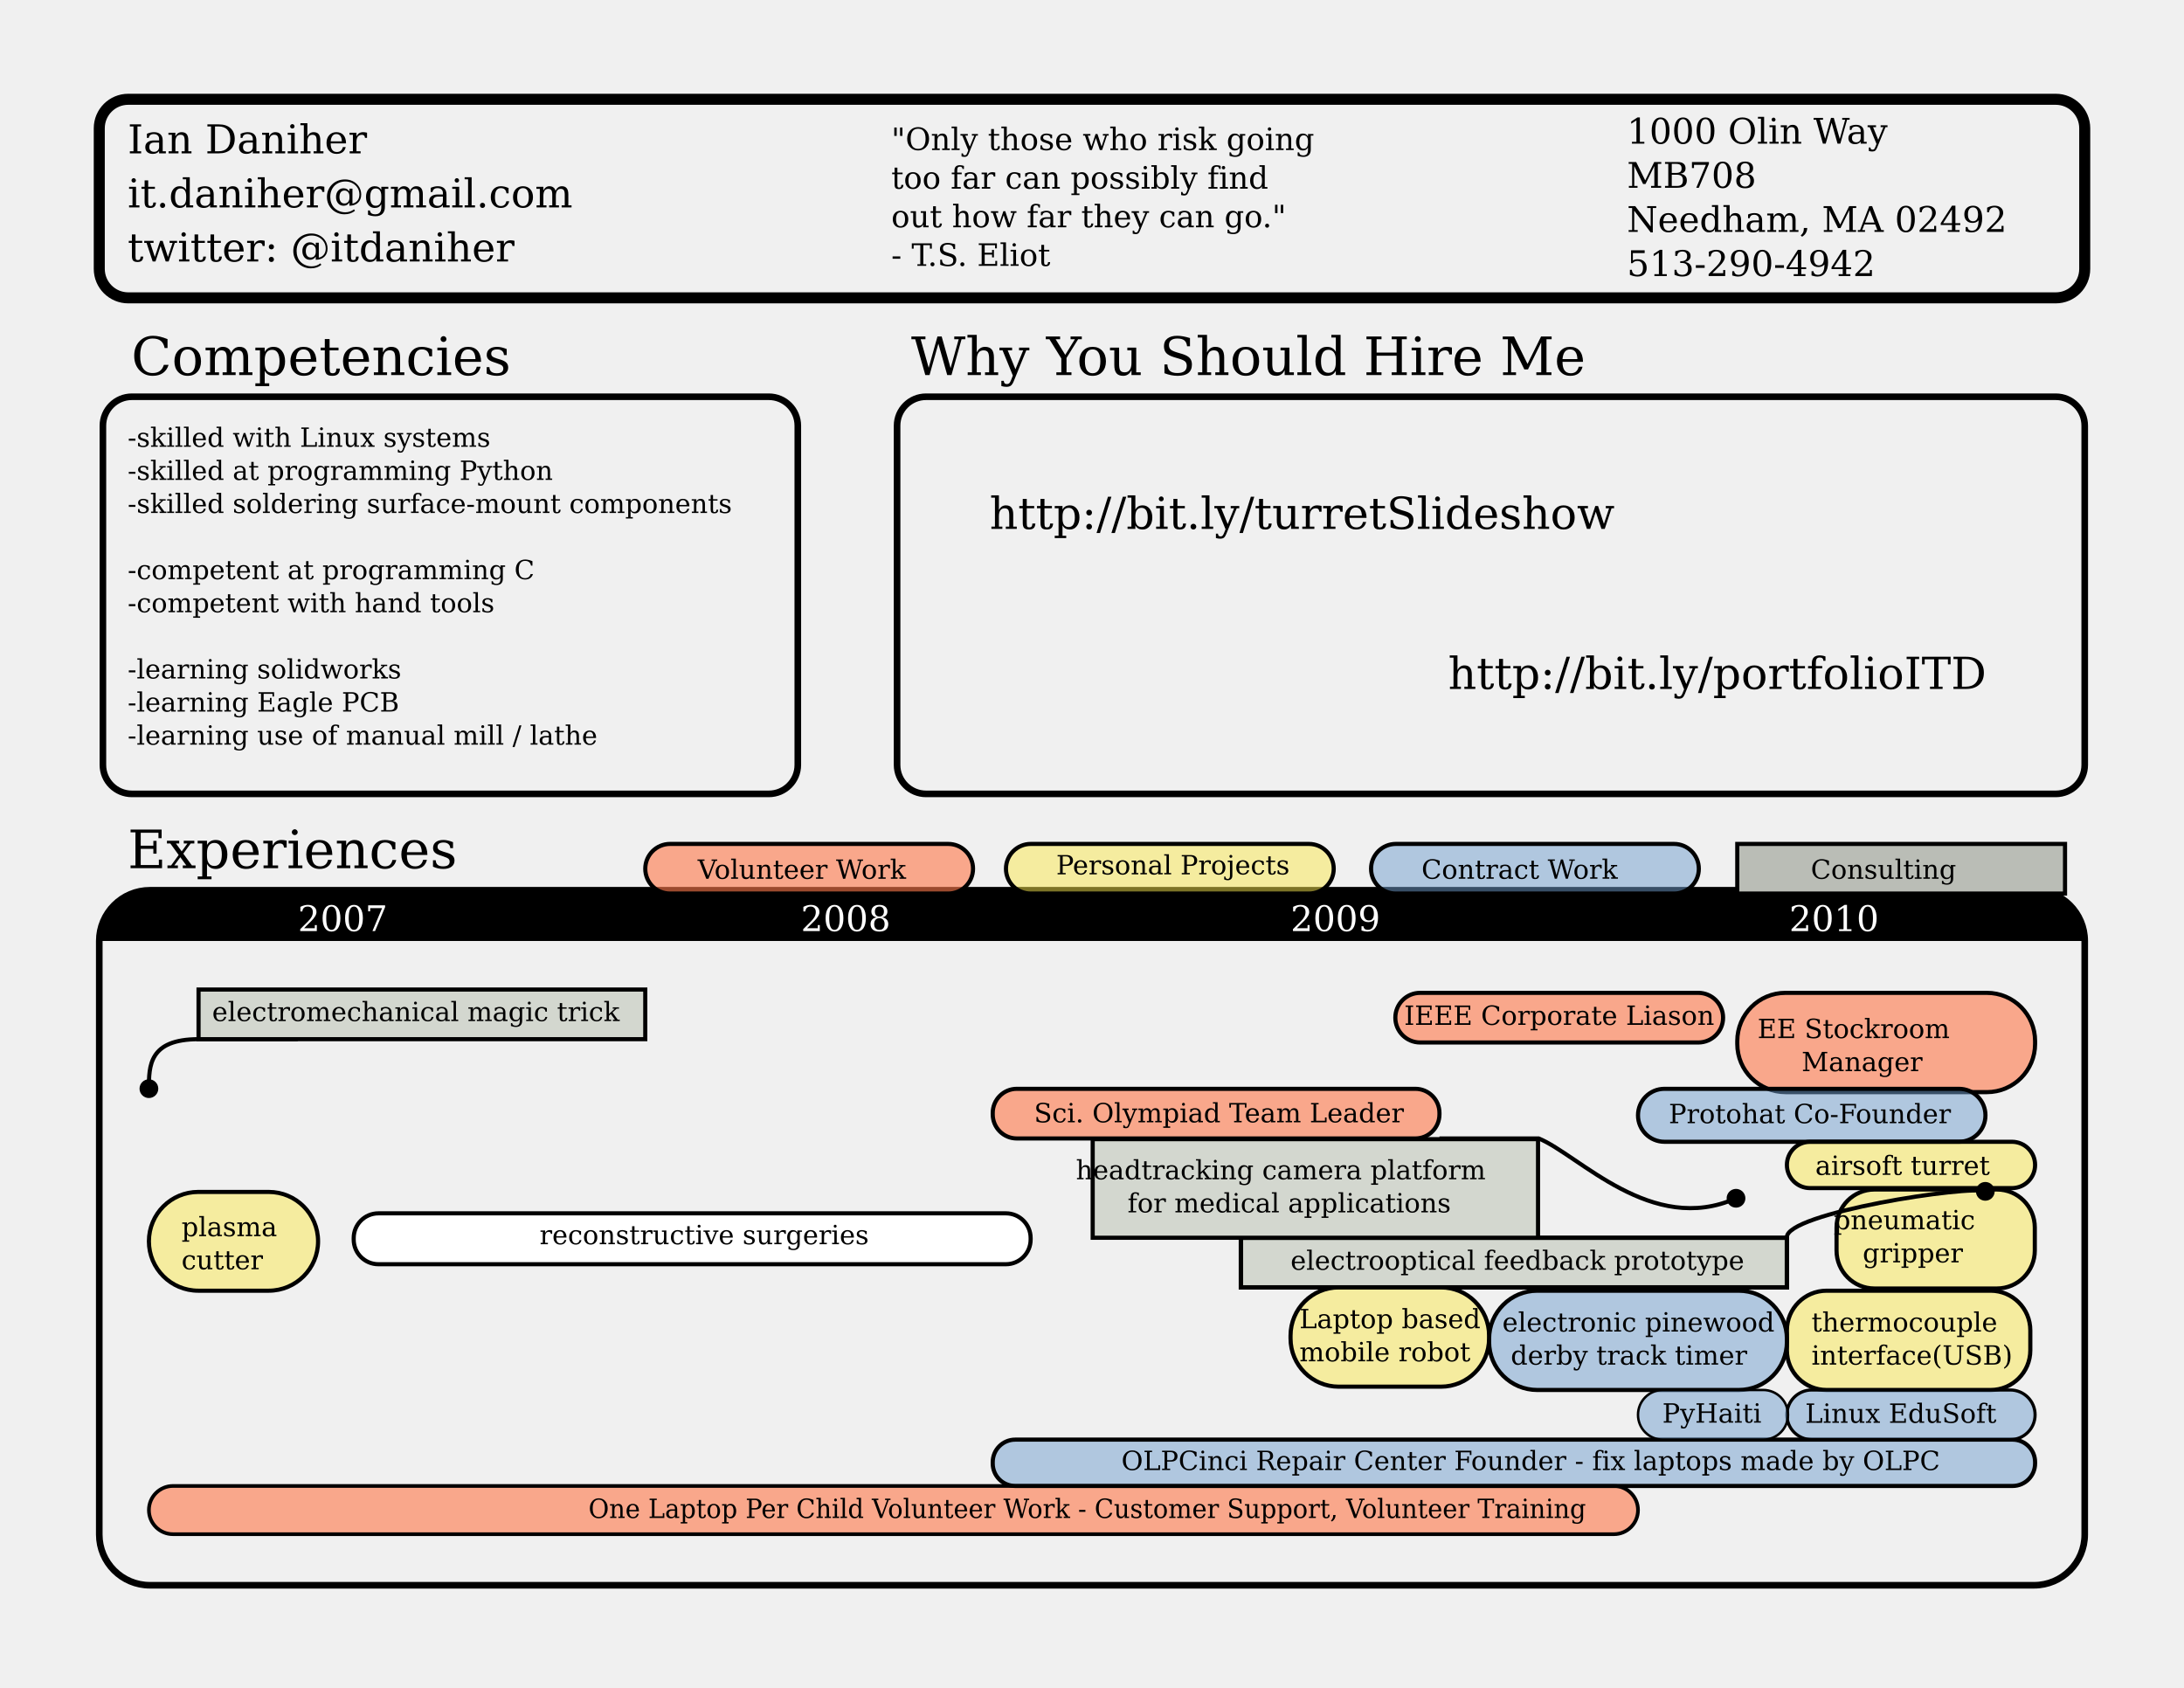
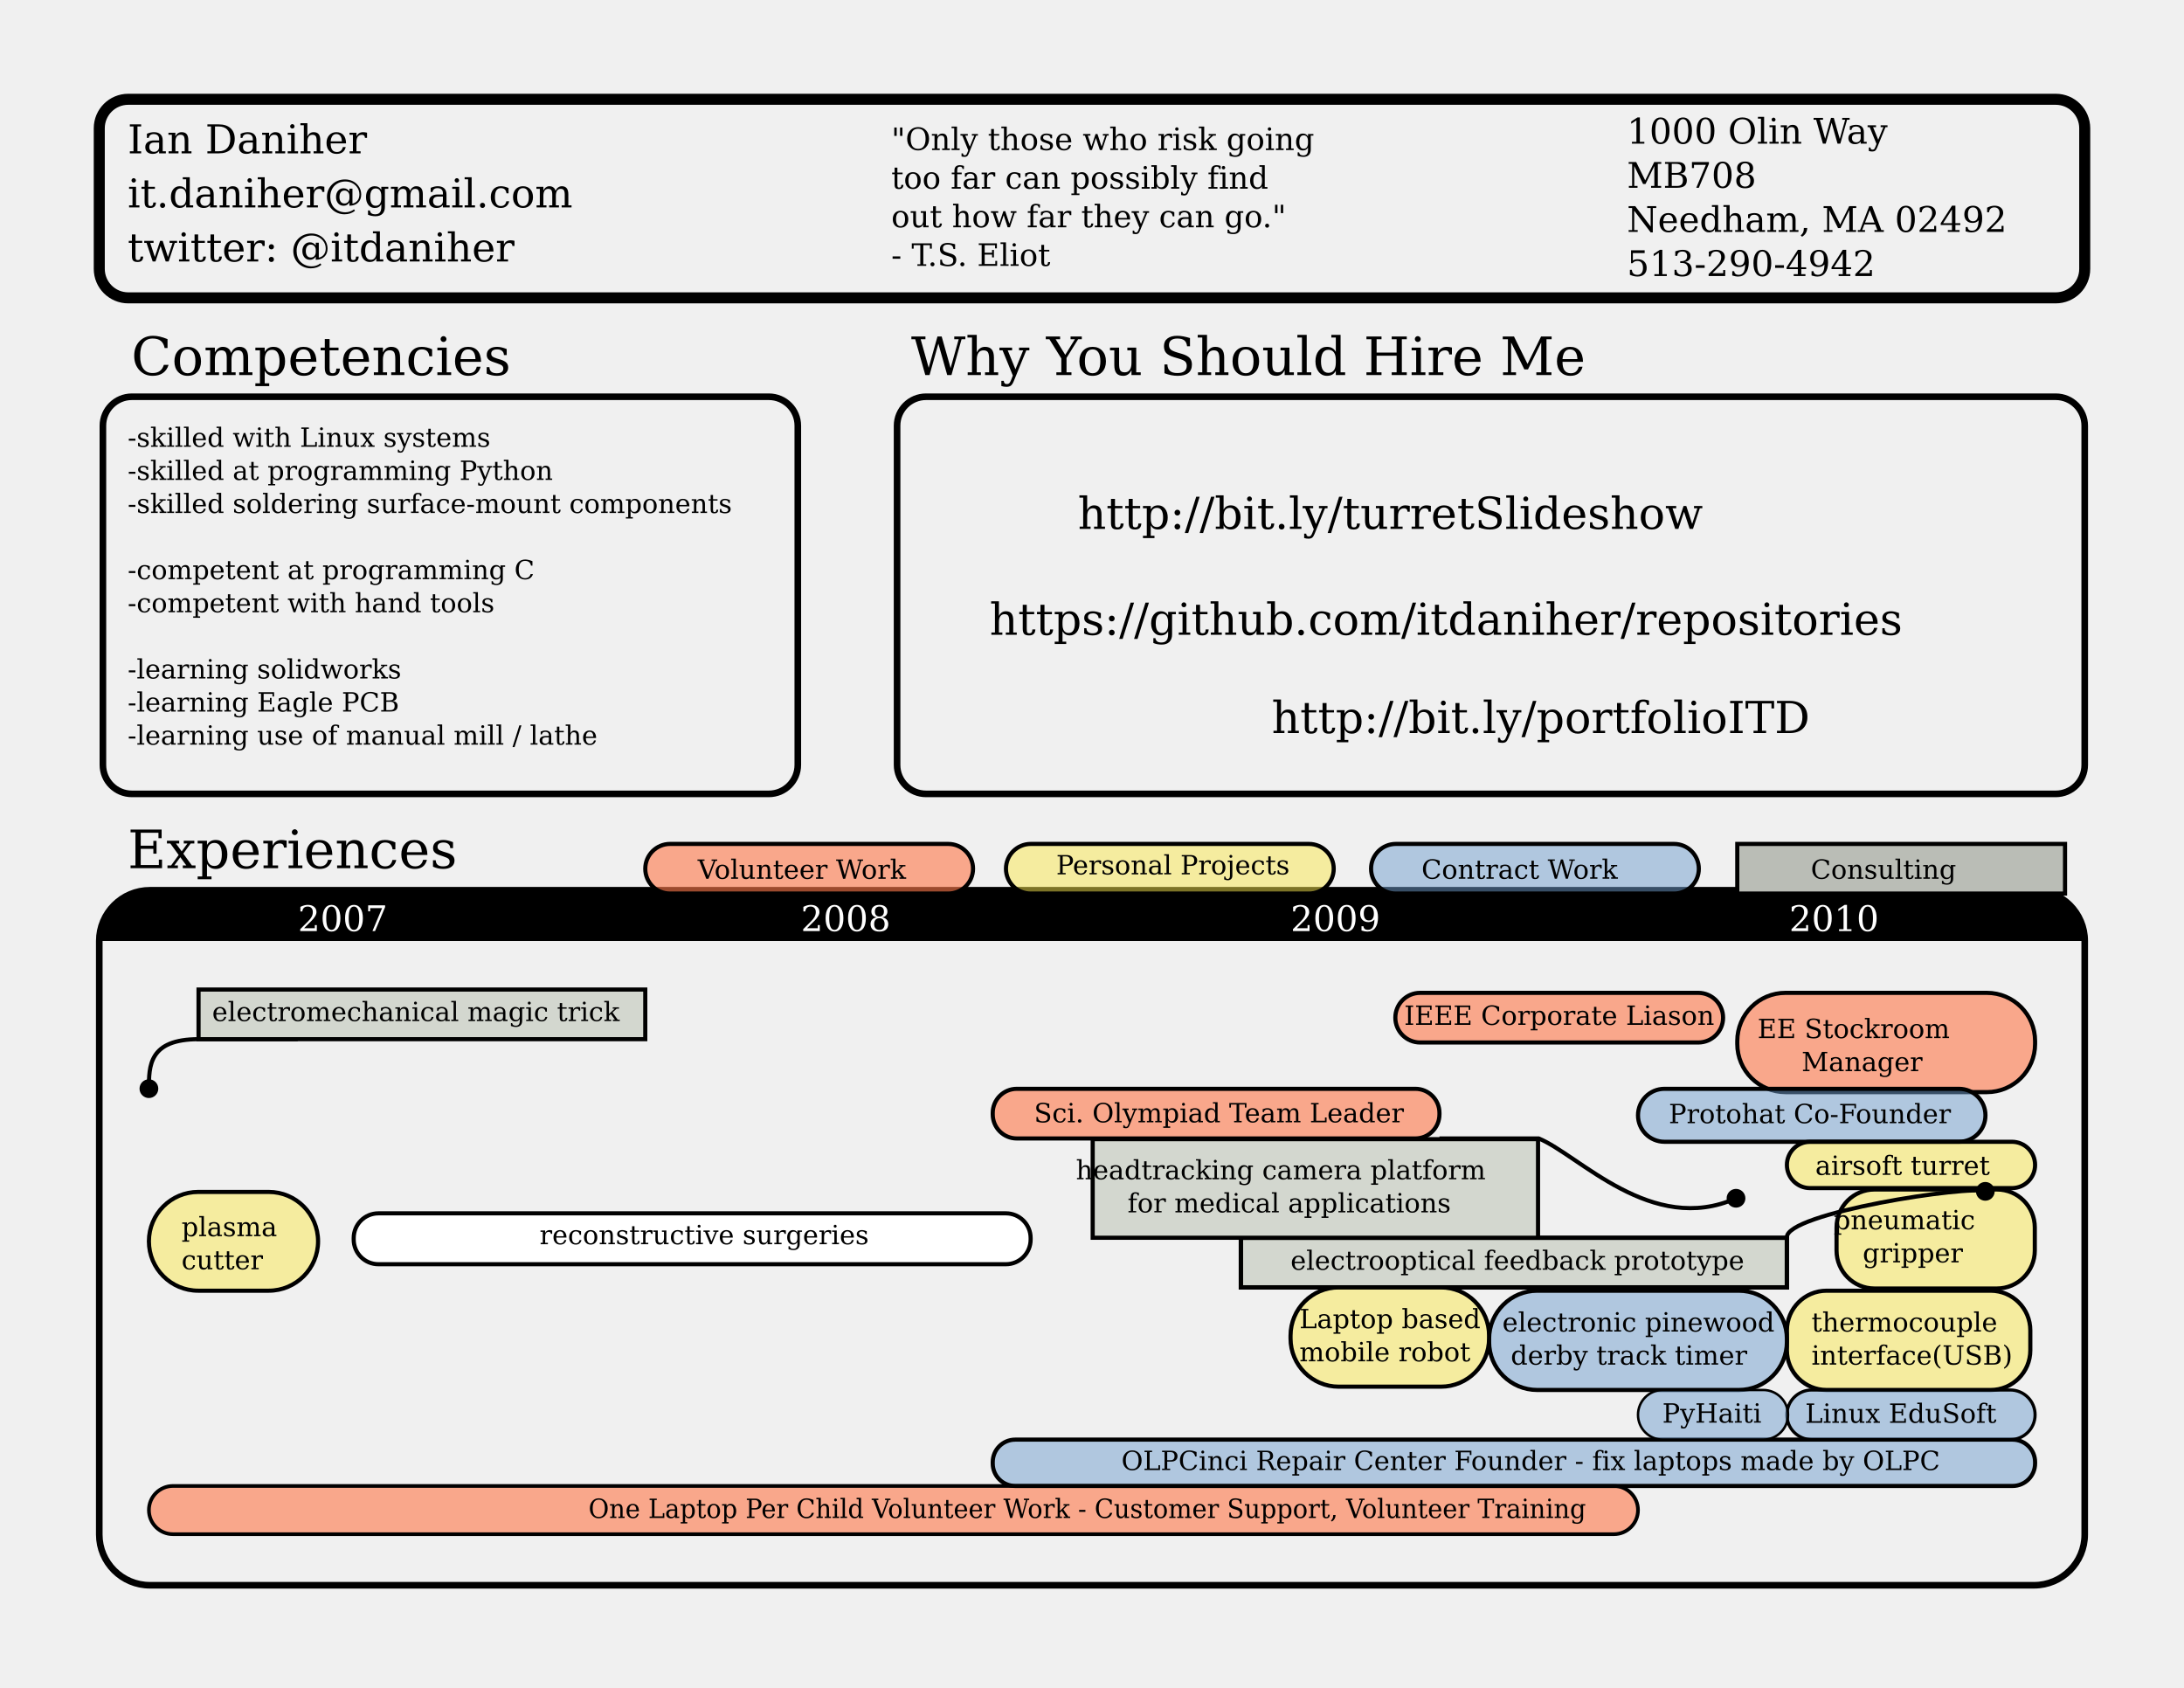
<svg xmlns="http://www.w3.org/2000/svg" xmlns:xlink="http://www.w3.org/1999/xlink" width="990" height="765" id="svg2" version="1.1">
  <defs id="defs4">
    <marker orient="auto" refY="0.0" refX="0.0" id="DotM" style="overflow:visible">
      <path id="path4400" d="M -2.5,-1.0 C -2.5,1.76 -4.74,4.0 -7.5,4.0 C -10.26,4.0 -12.5,1.76 -12.5,-1.0 C -12.5,-3.76 -10.26,-6.0 -7.5,-6.0 C -4.74,-6.0 -2.5,-3.76 -2.5,-1.0 z " style="fill-rule:evenodd;stroke:#000000;stroke-width:1.0pt;marker-start:none;marker-end:none" transform="scale(0.4) translate(7.4, 1)" />
    </marker>
    <marker orient="auto" refY="0.0" refX="0.0" id="DotL" style="overflow:visible">
      <path id="path4397" d="M -2.5,-1.0 C -2.5,1.76 -4.74,4.0 -7.5,4.0 C -10.26,4.0 -12.5,1.76 -12.5,-1.0 C -12.5,-3.76 -10.26,-6.0 -7.5,-6.0 C -4.74,-6.0 -2.5,-3.76 -2.5,-1.0 z " style="fill-rule:evenodd;stroke:#000000;stroke-width:1.0pt;marker-start:none;marker-end:none" transform="scale(0.8) translate(7.4, 1)" />
    </marker>
    <marker orient="auto" refY="0.0" refX="0.0" id="Arrow2Lend" style="overflow:visible;">
      <path id="path4356" style="font-size:12.0;fill-rule:evenodd;stroke-width:0.625;stroke-linejoin:round;" d="M 8.719,4.034 L -2.207,0.016 L 8.719,-4.002 C 6.973,-1.63 6.983,1.616 8.719,4.034 z " transform="scale(1.1) rotate(180) translate(1,0)" />
    </marker>
    <marker orient="auto" refY="0.0" refX="0.0" id="Arrow1Lend" style="overflow:visible;">
      <path id="path4338" d="M 0.0,0.0 L 5.0,-5.0 L -12.5,0.0 L 5.0,5.0 L 0.0,0.0 z " style="fill-rule:evenodd;stroke:#000000;stroke-width:1.0pt;marker-start:none;" transform="scale(0.8) rotate(180) translate(12.5,0)" />
    </marker>
    <marker orient="auto" refY="0" refX="0" id="Arrow2Lend-8" style="overflow:visible">
      <path id="path4356-7" style="font-size:12px;fill-rule:evenodd;stroke-width:0.625;stroke-linejoin:round" d="M 8.719,4.034 -2.207,0.016 8.719,-4.002 c -1.745,2.372 -1.735,5.617 -6e-7,8.035 z" transform="matrix(-1.1,0,0,-1.1,-1.1,0)" />
    </marker>
  </defs>
  <g id="layer1" transform="translate(0,-287.3598)">
    <rect style="fill:none;stroke:#000000;stroke-width:5;stroke-miterlimit:4;stroke-opacity:1;stroke-dasharray:none" id="rect2820" width="900" height="90" x="45" y="332.36" ry="13.132" />
    <rect style="fill:none;stroke:#000000;stroke-width:3;stroke-miterlimit:4;stroke-opacity:1;stroke-dasharray:none" id="rect2830" width="900" height="315" x="45" y="690.86" ry="22.981" />
    <flowRoot transform="translate(-3.32227,297.094)" style="font-size:40px;font-style:normal;font-weight:normal;text-align:start;text-anchor:start;fill:#000000;fill-opacity:1;stroke:none;font-family:Bitstream Vera Sans" id="flowRoot2893" xml:space="preserve">
      <flowRegion id="flowRegion2895">
        <rect style="text-align:start;text-anchor:start" y="45" x="720" height="90" width="225" id="rect2897" />
      </flowRegion>
      <flowPara style="font-size:18px;font-style:normal;font-variant:normal;font-weight:normal;font-stretch:normal;text-align:start;text-anchor:start;font-family:DejaVu Serif;-inkscape-font-specification:DejaVu Serif" id="flowPara2912" />
    </flowRoot>
    <rect style="fill:none;stroke:#000000;stroke-width:3;stroke-miterlimit:4;stroke-opacity:1;stroke-dasharray:none" id="rect2830-9-0" width="315" height="180" x="46.643" y="467.181" ry="13.132" />
    <text xml:space="preserve" style="font-size:40px;font-style:normal;font-weight:normal;fill:#000000;fill-opacity:1;stroke:none;font-family:Bitstream Vera Sans" x="57.857" y="680.86" id="text2936-3">
      <tspan x="57.857" y="680.86" style="font-size:24px;font-style:normal;font-variant:normal;font-weight:normal;font-stretch:normal;font-family:DejaVu Serif;-inkscape-font-specification:DejaVu Serif" id="tspan2965">Experiences</tspan>
    </text>
    <text xml:space="preserve" style="font-size:40px;font-style:normal;font-weight:normal;fill:#000000;fill-opacity:1;stroke:none;font-family:Bitstream Vera Sans" x="90" y="858.36" id="text2936-1">
      <tspan id="tspan2938-3" x="90" y="858.36" style="font-size:24px;font-style:normal;font-variant:normal;font-weight:normal;font-stretch:normal;font-family:DejaVu Serif;-inkscape-font-specification:DejaVu Serif" />
    </text>
    <text xml:space="preserve" style="font-size:40px;font-style:normal;font-weight:normal;fill:#000000;fill-opacity:1;stroke:none;font-family:Bitstream Vera Sans" x="59.5" y="457.36" id="text2936-3-7">
      <tspan x="59.5" y="457.36" style="font-size:24px;font-style:normal;font-variant:normal;font-weight:normal;font-stretch:normal;font-family:DejaVu Serif;-inkscape-font-specification:DejaVu Serif" id="tspan2965-2">Competencies</tspan>
    </text>
    <text xml:space="preserve" style="font-size:40px;font-style:normal;font-weight:normal;fill:#000000;fill-opacity:1;stroke:none;font-family:Bitstream Vera Sans" x="404" y="355.36" id="text3021">
      <tspan x="404" y="355.36" style="font-size:14px;font-style:normal;font-variant:normal;font-weight:normal;font-stretch:normal;font-family:DejaVu Serif;-inkscape-font-specification:DejaVu Serif" id="tspan3031">"Only those who risk going </tspan>
      <tspan x="404" y="372.86" style="font-size:14px;font-style:normal;font-variant:normal;font-weight:normal;font-stretch:normal;font-family:DejaVu Serif;-inkscape-font-specification:DejaVu Serif" id="tspan3033">too far can possibly find </tspan>
      <tspan x="404" y="390.36" style="font-size:14px;font-style:normal;font-variant:normal;font-weight:normal;font-stretch:normal;font-family:DejaVu Serif;-inkscape-font-specification:DejaVu Serif" id="tspan3035">out how far they can go."</tspan>
      <tspan x="404" y="407.86" id="tspan3025" style="font-size:14px;font-style:normal;font-variant:normal;font-weight:normal;font-stretch:normal;font-family:DejaVu Serif;-inkscape-font-specification:DejaVu Serif">- T.S. Eliot</tspan>
    </text>
    <g transform="translate(720,-8.3770751e-6)" id="g3106" />
    <rect style="fill:#ff794b;fill-opacity:0.611;stroke:#000000;stroke-width:1.666;stroke-miterlimit:4;stroke-opacity:1;stroke-dasharray:none" id="rect3268" width="675" height="21.857" x="67.5" y="960.86" ry="10.929" />
    <flowRoot xml:space="preserve" id="flowRoot3270" style="font-size:12px;font-style:normal;font-variant:normal;font-weight:normal;font-stretch:normal;text-align:center;text-anchor:middle;fill:#000000;fill-opacity:1;stroke:none;font-family:DejaVu Serif;-inkscape-font-specification:DejaVu Serif" transform="matrix(0.9510567,0,0,1,23.75139,512.8599)">
      <flowRegion id="flowRegion3272">
        <rect id="rect3274" width="904.286" height="22.857" x="41.429" y="449.286" style="text-align:center;text-anchor:middle" />
      </flowRegion>
      <flowPara id="flowPara3276" />
    </flowRoot>
    <text id="text4210" y="951.192" x="273.524" style="font-size:11.703px;font-style:normal;font-variant:normal;font-weight:normal;font-stretch:normal;fill:#000000;fill-opacity:1;stroke:none;font-family:DejaVu Serif;-inkscape-font-specification:DejaVu Serif" xml:space="preserve" transform="scale(0.9752214,1.025408)">
      <tspan y="951.192" x="273.524" id="tspan4212">One Laptop Per Child Volunteer Work - Customer Support, Volunteer Training</tspan>
    </text>
    <path style="fill:#000000;fill-opacity:1;stroke:#000000;stroke-width:1px;stroke-linecap:butt;stroke-linejoin:miter;stroke-opacity:1" d="m 45,713.36 900,0 c -1.179,-9.306 -2.868,-18.466 -22.5,-22.5 l -855,0 c -15.444,2.734 -20.422,11.747 -22.5,22.5 z" id="path3285" />
    <text xml:space="preserve" style="font-size:16px;font-style:normal;font-weight:normal;fill:#ffffff;fill-opacity:1;stroke:none;font-family:Bitstream Vera Sans" x="135" y="709.36" id="text3073-3">
      <tspan id="tspan3075-3" x="135" y="709.36" style="font-style:normal;font-variant:normal;font-weight:normal;font-stretch:normal;fill:#ffffff;font-family:DejaVu Serif;-inkscape-font-specification:DejaVu Serif">2007</tspan>
    </text>
    <text id="text4095" y="709.36" x="363" style="font-size:16px;font-style:normal;font-weight:normal;fill:#ffffff;fill-opacity:1;stroke:none;font-family:Bitstream Vera Sans" xml:space="preserve">
      <tspan style="font-style:normal;font-variant:normal;font-weight:normal;font-stretch:normal;fill:#ffffff;font-family:DejaVu Serif;-inkscape-font-specification:DejaVu Serif" y="709.36" x="363" id="tspan4097">2008</tspan>
    </text>
    <text xml:space="preserve" style="font-size:16px;font-style:normal;font-weight:normal;fill:#ffffff;fill-opacity:1;stroke:none;font-family:Bitstream Vera Sans" x="585" y="709.36" id="text4099">
      <tspan id="tspan4101" x="585" y="709.36" style="font-style:normal;font-variant:normal;font-weight:normal;font-stretch:normal;fill:#ffffff;font-family:DejaVu Serif;-inkscape-font-specification:DejaVu Serif">2009</tspan>
    </text>
    <text id="text4103" y="709.36" x="811" style="font-size:16px;font-style:normal;font-weight:normal;fill:#ffffff;fill-opacity:1;stroke:none;font-family:Bitstream Vera Sans" xml:space="preserve">
      <tspan style="font-style:normal;font-variant:normal;font-weight:normal;font-stretch:normal;fill:#ffffff;font-family:DejaVu Serif;-inkscape-font-specification:DejaVu Serif" y="709.36" x="811" id="tspan4105">2010</tspan>
    </text>
    <flowRoot xml:space="preserve" id="flowRoot2854" style="font-size:40px;font-style:normal;font-weight:normal;text-align:start;text-anchor:start;fill:#000000;fill-opacity:1;stroke:none;font-family:Bitstream Vera Sans" transform="translate(-634.8223,319.594)">
      <flowRegion id="flowRegion2856">
        <rect id="rect2858" width="225" height="90" x="720" y="45" style="text-align:start;text-anchor:start" />
      </flowRegion>
      <flowPara style="font-size:18px;font-style:normal;font-variant:normal;font-weight:normal;font-stretch:normal;text-align:start;text-anchor:start;font-family:DejaVu Serif;-inkscape-font-specification:DejaVu Serif" id="flowPara3049" />
    </flowRoot>
    <text xml:space="preserve" style="font-size:16px;font-style:normal;font-variant:normal;font-weight:normal;font-stretch:normal;fill:#000000;fill-opacity:1;stroke:none;font-family:DejaVu Serif;-inkscape-font-specification:DejaVu Serif" x="737.472" y="352.466" id="text4193">
      <tspan x="737.472" y="352.466" id="tspan4199" style="font-size:16px">1000 Olin Way</tspan>
      <tspan x="737.472" y="372.466" id="tspan4206" style="font-size:16px">MB708</tspan>
      <tspan x="737.472" y="392.466" id="tspan4208" style="font-size:16px">Needham, MA 02492</tspan>
      <tspan x="737.472" y="412.466" style="font-size:16px" id="tspan4987">513-290-4942</tspan>
    </text>
    <a id="a4299" xlink:href="http://twitter.com/itdaniher" transform="translate(0,2)">
      <text id="text4247" y="354.86" x="57.857" style="font-size:12px;font-style:normal;font-variant:normal;font-weight:normal;font-stretch:normal;fill:#000000;fill-opacity:1;stroke:none;font-family:DejaVu Serif;-inkscape-font-specification:DejaVu Serif" xml:space="preserve">
        <tspan style="font-size:18px" y="354.86" x="57.857" id="tspan4249">Ian Daniher</tspan>
      </text>
    </a>
    <a id="a4291" xlink:href="mailto:it.daniher@gmail.com" transform="translate(0,4)">
      <text xml:space="preserve" style="font-size:12px;font-style:normal;font-variant:normal;font-weight:normal;font-stretch:normal;fill:#000000;fill-opacity:1;stroke:none;font-family:DejaVu Serif;-inkscape-font-specification:DejaVu Serif" x="57.857" y="377.36" id="text4251">
        <tspan id="tspan4253" x="57.857" y="377.36" style="font-size:18px">it.daniher@gmail.com</tspan>
      </text>
    </a>
    <a id="a4295" transform="translate(0,2)" xlink:href="http://twitter.com/itdaniher">
      <text id="text4255" y="403.86" x="57.857" style="font-size:12px;font-style:normal;font-variant:normal;font-weight:normal;font-stretch:normal;fill:#000000;fill-opacity:1;stroke:none;font-family:DejaVu Serif;-inkscape-font-specification:DejaVu Serif" xml:space="preserve">
        <tspan style="font-size:18px" y="403.86" x="57.857" id="tspan4257">twitter: @itdaniher</tspan>
      </text>
    </a>
    <rect style="fill:#729fcf;fill-opacity:0.498;stroke:#000000;stroke-width:1.875;stroke-miterlimit:4;stroke-opacity:1;stroke-dasharray:none" id="rect4259" width="472.5" height="21" x="450" y="939.86" ry="10.2" />
    <text xml:space="preserve" style="font-size:12px;font-style:normal;font-variant:normal;font-weight:normal;font-stretch:normal;fill:#000000;fill-opacity:1;stroke:none;font-family:DejaVu Serif;-inkscape-font-specification:DejaVu Serif" x="508.31" y="953.641" id="text4261">
      <tspan id="tspan4263" x="508.31" y="953.641">OLPCinci Repair Center Founder - fix laptops made by OLPC</tspan>
    </text>
    <rect style="fill:#ff794b;fill-opacity:0.611;stroke:#000000;stroke-width:1.875;stroke-miterlimit:4;stroke-opacity:1;stroke-dasharray:none" id="rect4267" width="135" height="45" x="787.5" y="737.36" ry="21.857" />
    <text xml:space="preserve" style="font-size:12px;font-style:normal;font-variant:normal;font-weight:normal;font-stretch:normal;text-align:center;text-anchor:middle;fill:#000000;fill-opacity:1;stroke:none;font-family:DejaVu Serif;-inkscape-font-specification:DejaVu Serif" x="853.594" y="757.86" id="text4269">
      <tspan id="tspan4271" x="855.504" y="757.86">EE Stockroom </tspan>
      <tspan x="853.594" y="772.86" id="tspan4273">Manager</tspan>
    </text>
    <rect style="fill:#ff794b;fill-opacity:0.611;stroke:#000000;stroke-width:1.875;stroke-miterlimit:4;stroke-opacity:1;stroke-dasharray:none" id="rect4275" width="148.571" height="22.5" x="632.5" y="737.36" ry="11.25" />
    <text xml:space="preserve" style="font-size:12px;font-style:normal;font-variant:normal;font-weight:normal;font-stretch:normal;fill:#000000;fill-opacity:1;stroke:none;font-family:DejaVu Serif;-inkscape-font-specification:DejaVu Serif" x="636.5" y="751.86" id="text4277">
      <tspan id="tspan4279" x="636.5" y="751.86">IEEE Corporate Liason</tspan>
    </text>
    <rect style="fill:#729fcf;fill-opacity:0.498;stroke:#000000;stroke-width:1.875;stroke-miterlimit:4;stroke-opacity:1;stroke-dasharray:none" id="rect4281" width="157.5" height="24" x="742.5" y="780.86" ry="12" />
    <a id="a4287" xlink:href="http://www.protohat.com" transform="translate(0,223.5001)">
      <text id="text4283" y="572.931" x="756.429" style="font-size:12px;font-style:normal;font-variant:normal;font-weight:normal;font-stretch:normal;fill:#000000;fill-opacity:1;stroke:none;font-family:DejaVu Serif;-inkscape-font-specification:DejaVu Serif" xml:space="preserve">
        <tspan y="572.931" x="756.429" id="tspan4285">Protohat Co-Founder</tspan>
      </text>
    </a>
    <rect style="fill:#ff794b;fill-opacity:0.611;stroke:#000000;stroke-width:1.875;stroke-miterlimit:4;stroke-opacity:1;stroke-dasharray:none" id="rect4324" width="202.5" height="22.5" x="450" y="780.86" ry="10.929" />
    <text xml:space="preserve" style="font-size:12px;font-style:normal;font-variant:normal;font-weight:normal;font-stretch:normal;fill:#000000;fill-opacity:1;stroke:none;font-family:DejaVu Serif;-inkscape-font-specification:DejaVu Serif" x="468.711" y="796.037" id="text4326">
      <tspan id="tspan4328" x="468.711" y="796.037">Sci. Olympiad Team Leader</tspan>
    </text>
    <path style="fill:none;stroke:#000000;stroke-width:1.875;stroke-linecap:butt;stroke-linejoin:miter;stroke-miterlimit:4;stroke-opacity:1;stroke-dasharray:none;marker-end:url(#DotM)" d="m 135,758.36 -45,0 c -22.5,0 -22.5,12.122 -22.5,22.5" id="path4330" />
    <rect style="fill:#d3d7cf;fill-opacity:1;stroke:#000000;stroke-width:1.875;stroke-miterlimit:4;stroke-opacity:1;stroke-dasharray:none" id="rect4968" width="202.5" height="22.5" x="90" y="735.86" ry="0" />
    <text xml:space="preserve" style="font-size:12px;font-style:normal;font-variant:normal;font-weight:normal;font-stretch:normal;fill:#000000;fill-opacity:1;stroke:none;font-family:DejaVu Serif;-inkscape-font-specification:DejaVu Serif" x="96.143" y="750.146" id="text4970">
      <tspan id="tspan4972" x="96.143" y="750.146">electromechanical magic trick</tspan>
    </text>
    <rect style="fill:#fce94f;fill-opacity:0.498;stroke:#000000;stroke-width:1.875;stroke-miterlimit:4;stroke-opacity:1;stroke-dasharray:none" id="rect4989" width="76.681" height="44.769" x="67.5" y="827.591" ry="22.385" />
    <text xml:space="preserve" style="font-size:12px;font-style:normal;font-variant:normal;font-weight:normal;font-stretch:normal;fill:#000000;fill-opacity:1;stroke:none;font-family:DejaVu Serif;-inkscape-font-specification:DejaVu Serif" x="82.268" y="847.646" id="text4991">
      <tspan id="tspan4993" x="82.268" y="847.646">plasma </tspan>
      <tspan x="82.268" y="862.646" id="tspan4995">cutter</tspan>
    </text>
    <rect style="fill:#fce94f;fill-opacity:0.498;stroke:#000000;stroke-width:1.875;stroke-miterlimit:4;stroke-opacity:1;stroke-dasharray:none" id="rect4997" width="112.5" height="21" x="810" y="804.86" ry="10.5" />
    <rect style="fill:#fce94f;fill-opacity:0.498;stroke:#000000;stroke-width:1.875;stroke-miterlimit:4;stroke-opacity:1;stroke-dasharray:none" id="rect5003" width="89.869" height="44.869" x="832.5" y="826.491" ry="17.194" />
    <rect style="fill:#fce94f;fill-opacity:0.498;stroke:#000000;stroke-width:1.875;stroke-miterlimit:4;stroke-opacity:1;stroke-dasharray:none" id="rect5005" width="110.337" height="45" x="810" y="872.36" ry="17.995" />
    <text xml:space="preserve" style="font-size:12px;font-style:normal;font-variant:normal;font-weight:normal;font-stretch:normal;fill:#000000;fill-opacity:1;stroke:none;font-family:DejaVu Serif;-inkscape-font-specification:DejaVu Serif" x="822.868" y="819.86" id="text5011">
      <tspan id="tspan5013" x="822.868" y="819.86">airsoft turret</tspan>
    </text>
    <text xml:space="preserve" style="font-size:12px;font-style:normal;font-variant:normal;font-weight:normal;font-stretch:normal;text-align:center;text-anchor:middle;fill:#000000;fill-opacity:1;stroke:none;font-family:DejaVu Serif;-inkscape-font-specification:DejaVu Serif" x="876.598" y="844.514" id="text5015">
      <tspan id="tspan5017" x="878.508" y="844.514">pneumatic </tspan>
      <tspan x="876.598" y="859.514" id="tspan5029">gripper</tspan>
    </text>
    <text xml:space="preserve" style="font-size:12px;font-style:normal;font-variant:normal;font-weight:normal;font-stretch:normal;fill:#000000;fill-opacity:1;stroke:none;font-family:DejaVu Serif;-inkscape-font-specification:DejaVu Serif" x="821.132" y="890.86" id="text5019">
      <tspan x="821.132" y="890.86" id="tspan5023">thermocouple </tspan>
      <tspan x="821.132" y="905.86" id="tspan5027">interface(USB)</tspan>
    </text>
    <rect style="fill:#ffffff;fill-opacity:1;stroke:#000000;stroke-width:1.875;stroke-miterlimit:4;stroke-opacity:1;stroke-dasharray:none" id="rect4259-9" width="306.851" height="23.065" x="160.331" y="837.295" ry="11.203" />
    <text xml:space="preserve" style="font-size:12px;font-style:normal;font-variant:normal;font-weight:normal;font-stretch:normal;fill:#000000;fill-opacity:1;stroke:none;font-family:DejaVu Serif;-inkscape-font-specification:DejaVu Serif" x="244.571" y="851.288" id="text5090">
      <tspan id="tspan5092" x="244.571" y="851.288">reconstructive surgeries</tspan>
    </text>
    <rect ry="0" y="848.36" x="562.5" height="22.5" width="247.5" id="rect4976-4" style="fill:#d3d7cf;fill-opacity:1;stroke:#000000;stroke-width:2;stroke-miterlimit:4;stroke-opacity:1;stroke-dasharray:none" />
    <text xml:space="preserve" style="font-size:12px;font-style:normal;font-variant:normal;font-weight:normal;font-stretch:normal;fill:#000000;fill-opacity:1;stroke:none;font-family:DejaVu Serif;-inkscape-font-specification:DejaVu Serif" x="585" y="862.86" id="text5315">
      <tspan id="tspan5317" x="585" y="862.86">electrooptical feedback prototype</tspan>
    </text>
    <rect style="fill:#729fcf;fill-opacity:0.498;stroke:#000000;stroke-width:1.875;stroke-miterlimit:4;stroke-opacity:1;stroke-dasharray:none" id="rect4324-6" width="135" height="45" x="675" y="872.36" ry="21.857" />
    <text xml:space="preserve" style="font-size:12px;font-style:normal;font-variant:normal;font-weight:normal;font-stretch:normal;fill:#000000;fill-opacity:1;stroke:none;font-family:DejaVu Serif;-inkscape-font-specification:DejaVu Serif" x="681" y="890.86" id="text5341">
      <tspan id="tspan5343" x="681" y="890.86">electronic pinewood</tspan>
      <tspan x="681" y="905.86" id="tspan7133"> derby track timer</tspan>
    </text>
    <path id="path5349" d="m 652.5,803.36 45,0 c 18.122,7.398 51.233,44.255 89.5,27.072" style="fill:none;stroke:#000000;stroke-width:1.875;stroke-linecap:butt;stroke-linejoin:miter;stroke-miterlimit:4;stroke-opacity:1;stroke-dasharray:none;marker-end:url(#DotM)" />
    <rect ry="0" y="-848.36" x="-697.185" height="44.685" width="201.871" id="rect5351" style="fill:#d3d7cf;fill-opacity:1;stroke:#000000;stroke-width:1.875;stroke-miterlimit:4;stroke-opacity:1;stroke-dasharray:none" transform="scale(-1,-1)" />
    <text xml:space="preserve" style="font-size:12px;font-style:normal;font-variant:normal;font-weight:normal;font-stretch:normal;text-align:center;text-anchor:middle;fill:#000000;fill-opacity:1;stroke:none;font-family:DejaVu Serif;-inkscape-font-specification:DejaVu Serif" x="593.93" y="821.86" id="text5353">
      <tspan id="tspan5355" x="593.93" y="821.86">headtracking camera platform</tspan>
      <tspan x="593.93" y="836.86" id="tspan5357">for medical applications</tspan>
    </text>
    <path style="fill:none;stroke:#000000;stroke-width:1.875;stroke-linecap:butt;stroke-linejoin:miter;stroke-miterlimit:4;stroke-opacity:1;stroke-dasharray:none;marker-mid:none;marker-end:url(#DotM)" d="m 810,848.36 c -1.282,-11.191 83.579,-24.022 90,-21" id="path5359" />
    <rect ry="21.857" y="870.86" x="585" height="45" width="90" id="rect5737" style="fill:#fce94f;fill-opacity:0.498;stroke:#000000;stroke-width:1.875;stroke-miterlimit:4;stroke-opacity:1;stroke-dasharray:none" />
    <text xml:space="preserve" style="font-size:12px;font-style:normal;font-variant:normal;font-weight:normal;font-stretch:normal;fill:#000000;fill-opacity:1;stroke:none;font-family:DejaVu Serif;-inkscape-font-specification:DejaVu Serif" x="589" y="889.36" id="text5739">
      <tspan x="589" y="889.36" id="tspan5743">Laptop based </tspan>
      <tspan x="589" y="904.36" id="tspan5747">mobile robot</tspan>
    </text>
    <rect style="fill:#729fcf;fill-opacity:0.498;stroke:#000000;stroke-width:1.423;stroke-miterlimit:4;stroke-opacity:1;stroke-dasharray:none" id="rect7135" width="112.5" height="22.5" x="810" y="917.36" ry="11.25" />
    <text xml:space="preserve" style="font-size:12px;font-style:normal;font-variant:normal;font-weight:normal;font-stretch:normal;fill:#000000;fill-opacity:1;stroke:none;font-family:DejaVu Serif;-inkscape-font-specification:DejaVu Serif" x="818.286" y="932.217" id="text7137">
      <tspan id="tspan7139" x="818.286" y="932.217">Linux EduSoft</tspan>
    </text>
    <text xml:space="preserve" style="font-size:12px;font-style:normal;font-variant:normal;font-weight:normal;font-stretch:normal;fill:#000000;fill-opacity:1;stroke:none;font-family:DejaVu Serif;-inkscape-font-specification:DejaVu Serif" x="57.857" y="489.86" id="text7141">
      <tspan id="tspan7143" x="57.857" y="489.86">-skilled with Linux systems</tspan>
      <tspan x="57.857" y="504.86" id="tspan7182">-skilled at programming Python</tspan>
      <tspan x="57.857" y="519.86" id="tspan7186">-skilled soldering surface-mount components</tspan>
      <tspan x="57.857" y="534.86" id="tspan7190" />
      <tspan x="57.857" y="549.86" id="tspan7173">-competent at programming C</tspan>
      <tspan x="57.857" y="564.86" id="tspan7175">-competent with hand tools</tspan>
      <tspan x="57.857" y="579.86" id="tspan7207" />
      <tspan x="57.857" y="594.86" id="tspan7171">-learning solidworks</tspan>
      <tspan x="57.857" y="609.86" id="tspan7203">-learning Eagle PCB</tspan>
      <tspan x="57.857" y="624.86" id="tspan7205">-learning use of manual mill / lathe</tspan>
      <tspan x="57.857" y="639.86" id="tspan7159" />
      <tspan x="57.857" y="654.86" id="tspan7167" />
    </text>
    <text id="text7209" y="457.36" x="413" style="font-size:40px;font-style:normal;font-weight:normal;fill:#000000;fill-opacity:1;stroke:none;font-family:Bitstream Vera Sans" xml:space="preserve">
      <tspan id="tspan7211" style="font-size:24px;font-style:normal;font-variant:normal;font-weight:normal;font-stretch:normal;font-family:DejaVu Serif;-inkscape-font-specification:DejaVu Serif" y="457.36" x="413">Why You Should Hire Me</tspan>
    </text>
    <rect ry="13.132" y="467.181" x="406.643" height="180" width="538.357" id="rect7213" style="fill:none;stroke:#000000;stroke-width:3;stroke-miterlimit:4;stroke-opacity:1;stroke-dasharray:none" />
    <rect style="fill:#ff794b;fill-opacity:0.611;stroke:#000000;stroke-width:1.875;stroke-miterlimit:4;stroke-opacity:1;stroke-dasharray:none" id="rect4275-6" width="148.571" height="22.5" x="292.5" y="669.86" ry="11.25" />
    <rect ry="11.25" y="669.86" x="456" height="22.5" width="148.571" id="rect7280" style="fill:#fce94f;fill-opacity:0.498;stroke:#000000;stroke-width:1.875;stroke-miterlimit:4;stroke-opacity:1;stroke-dasharray:none" />
    <rect style="fill:#729fcf;fill-opacity:0.498;stroke:#000000;stroke-width:1.875;stroke-miterlimit:4;stroke-opacity:1;stroke-dasharray:none" id="rect7282" width="148.571" height="22.5" x="621.5" y="669.86" ry="11.25" />
    <text xml:space="preserve" style="font-size:12px;font-style:normal;font-variant:normal;font-weight:normal;font-stretch:normal;fill:#000000;fill-opacity:1;stroke:none;font-family:DejaVu Serif;-inkscape-font-specification:DejaVu Serif" x="316.279" y="685.654" id="text7284">
      <tspan id="tspan7286" x="316.279" y="685.654">Volunteer Work</tspan>
    </text>
    <text xml:space="preserve" style="font-size:12px;font-style:normal;font-variant:normal;font-weight:normal;font-stretch:normal;fill:#000000;fill-opacity:1;stroke:none;font-family:DejaVu Serif;-inkscape-font-specification:DejaVu Serif" x="478.751" y="683.654" id="text7288">
      <tspan id="tspan7290" x="478.751" y="683.654">Personal Projects</tspan>
    </text>
    <text xml:space="preserve" style="font-size:12px;font-style:normal;font-variant:normal;font-weight:normal;font-stretch:normal;fill:#000000;fill-opacity:1;stroke:none;font-family:DejaVu Serif;-inkscape-font-specification:DejaVu Serif" x="645.325" y="683.654" id="text7292">
      <tspan id="tspan7294" x="645.325" y="683.654" />
    </text>
    <rect ry="8.7890621e-06" y="669.86" x="787.5" height="22.5" width="148.571" id="rect7296" style="fill:#babdb6;fill-opacity:1;stroke:#000000;stroke-width:1.875;stroke-miterlimit:4;stroke-opacity:1;stroke-dasharray:none" />
    <text id="text7298" y="685.654" x="820.825" style="font-size:12px;font-style:normal;font-variant:normal;font-weight:normal;font-stretch:normal;fill:#000000;fill-opacity:1;stroke:none;font-family:DejaVu Serif;-inkscape-font-specification:DejaVu Serif" xml:space="preserve">
      <tspan y="685.654" x="820.825" id="tspan7300">Consulting</tspan>
    </text>
    <text xml:space="preserve" style="font-size:12px;font-style:normal;font-variant:normal;font-weight:normal;font-stretch:normal;fill:#000000;fill-opacity:1;stroke:none;font-family:DejaVu Serif;-inkscape-font-specification:DejaVu Serif" x="644.355" y="685.634" id="text7327">
      <tspan id="tspan7329" x="644.355" y="685.634">Contract Work</tspan>
    </text>
    <rect ry="11.25" y="917.36" x="742.5" height="22.5" width="68" id="rect7331" style="fill:#729fcf;fill-opacity:0.498;stroke:#000000;stroke-width:1.106;stroke-miterlimit:4;stroke-opacity:1;stroke-dasharray:none" />
    <text xml:space="preserve" style="font-size:12px;font-style:normal;font-variant:normal;font-weight:normal;font-stretch:normal;fill:#000000;fill-opacity:1;stroke:none;font-family:DejaVu Serif;-inkscape-font-specification:DejaVu Serif" x="753.513" y="932.152" id="text7337">
      <tspan id="tspan7339" x="753.513" y="932.152">PyHaiti</tspan>
    </text>
    <a xlink:href="http://bit.ly/turretSlideshow" id="a3012" transform="translate(0,16)" />
-     <a id="a3016" xlink:href="http://bit.ly/portfolioITD" transform="translate(116,20)">
+     <a id="a3016" xlink:href="http://bit.ly/portfolioITD" transform="translate(36,40)">
      <text transform="translate(0,287.3598)" id="text3004" y="292.249" x="540.432" style="font-size:12px;font-style:normal;font-variant:normal;font-weight:normal;font-stretch:normal;fill:#000000;fill-opacity:1;stroke:none;font-family:DejaVu Serif;-inkscape-font-specification:DejaVu Serif" xml:space="preserve">
        <tspan style="font-size:20px" y="292.249" x="540.432" id="tspan3006">http://bit.ly/portfolioITD</tspan>
      </text>
    </a>
    <a id="a3036" xlink:href="http://bit.ly/turretSlideshow" transform="translate(-6,0)">
-       <text transform="translate(0,287.3598)" id="text3032" y="239.721" x="454.569" style="font-size:12px;font-style:normal;font-variant:normal;font-weight:normal;font-stretch:normal;fill:#000000;fill-opacity:1;stroke:none;font-family:DejaVu Serif;-inkscape-font-specification:DejaVu Serif" xml:space="preserve">
-         <tspan style="font-size:20px" y="239.721" x="454.569" id="tspan3034">http://bit.ly/turretSlideshow</tspan>
+       <text id="text3032" y="527.08" x="494.569" style="font-size:12px;font-style:normal;font-variant:normal;font-weight:normal;font-stretch:normal;fill:#000000;fill-opacity:1;stroke:none;font-family:DejaVu Serif;-inkscape-font-specification:DejaVu Serif" xml:space="preserve">
+         <tspan style="font-size:20px" y="527.08" x="494.569" id="tspan3034">http://bit.ly/turretSlideshow</tspan>
+       </text>
+     </a>
+     <a transform="translate(-6,48)" xlink:href="https://github.com/itdaniher/repositories" id="a3003">
+       <text xml:space="preserve" style="font-size:12px;font-style:normal;font-variant:normal;font-weight:normal;font-stretch:normal;fill:#000000;fill-opacity:1;stroke:none;font-family:DejaVu Serif;-inkscape-font-specification:DejaVu Serif" x="454.569" y="239.721" id="text3005" transform="translate(0,287.3598)">
+         <tspan id="tspan3007" x="454.569" y="239.721" style="font-size:20px">https://github.com/itdaniher/repositories</tspan>
      </text>
    </a>
  </g>
</svg>
